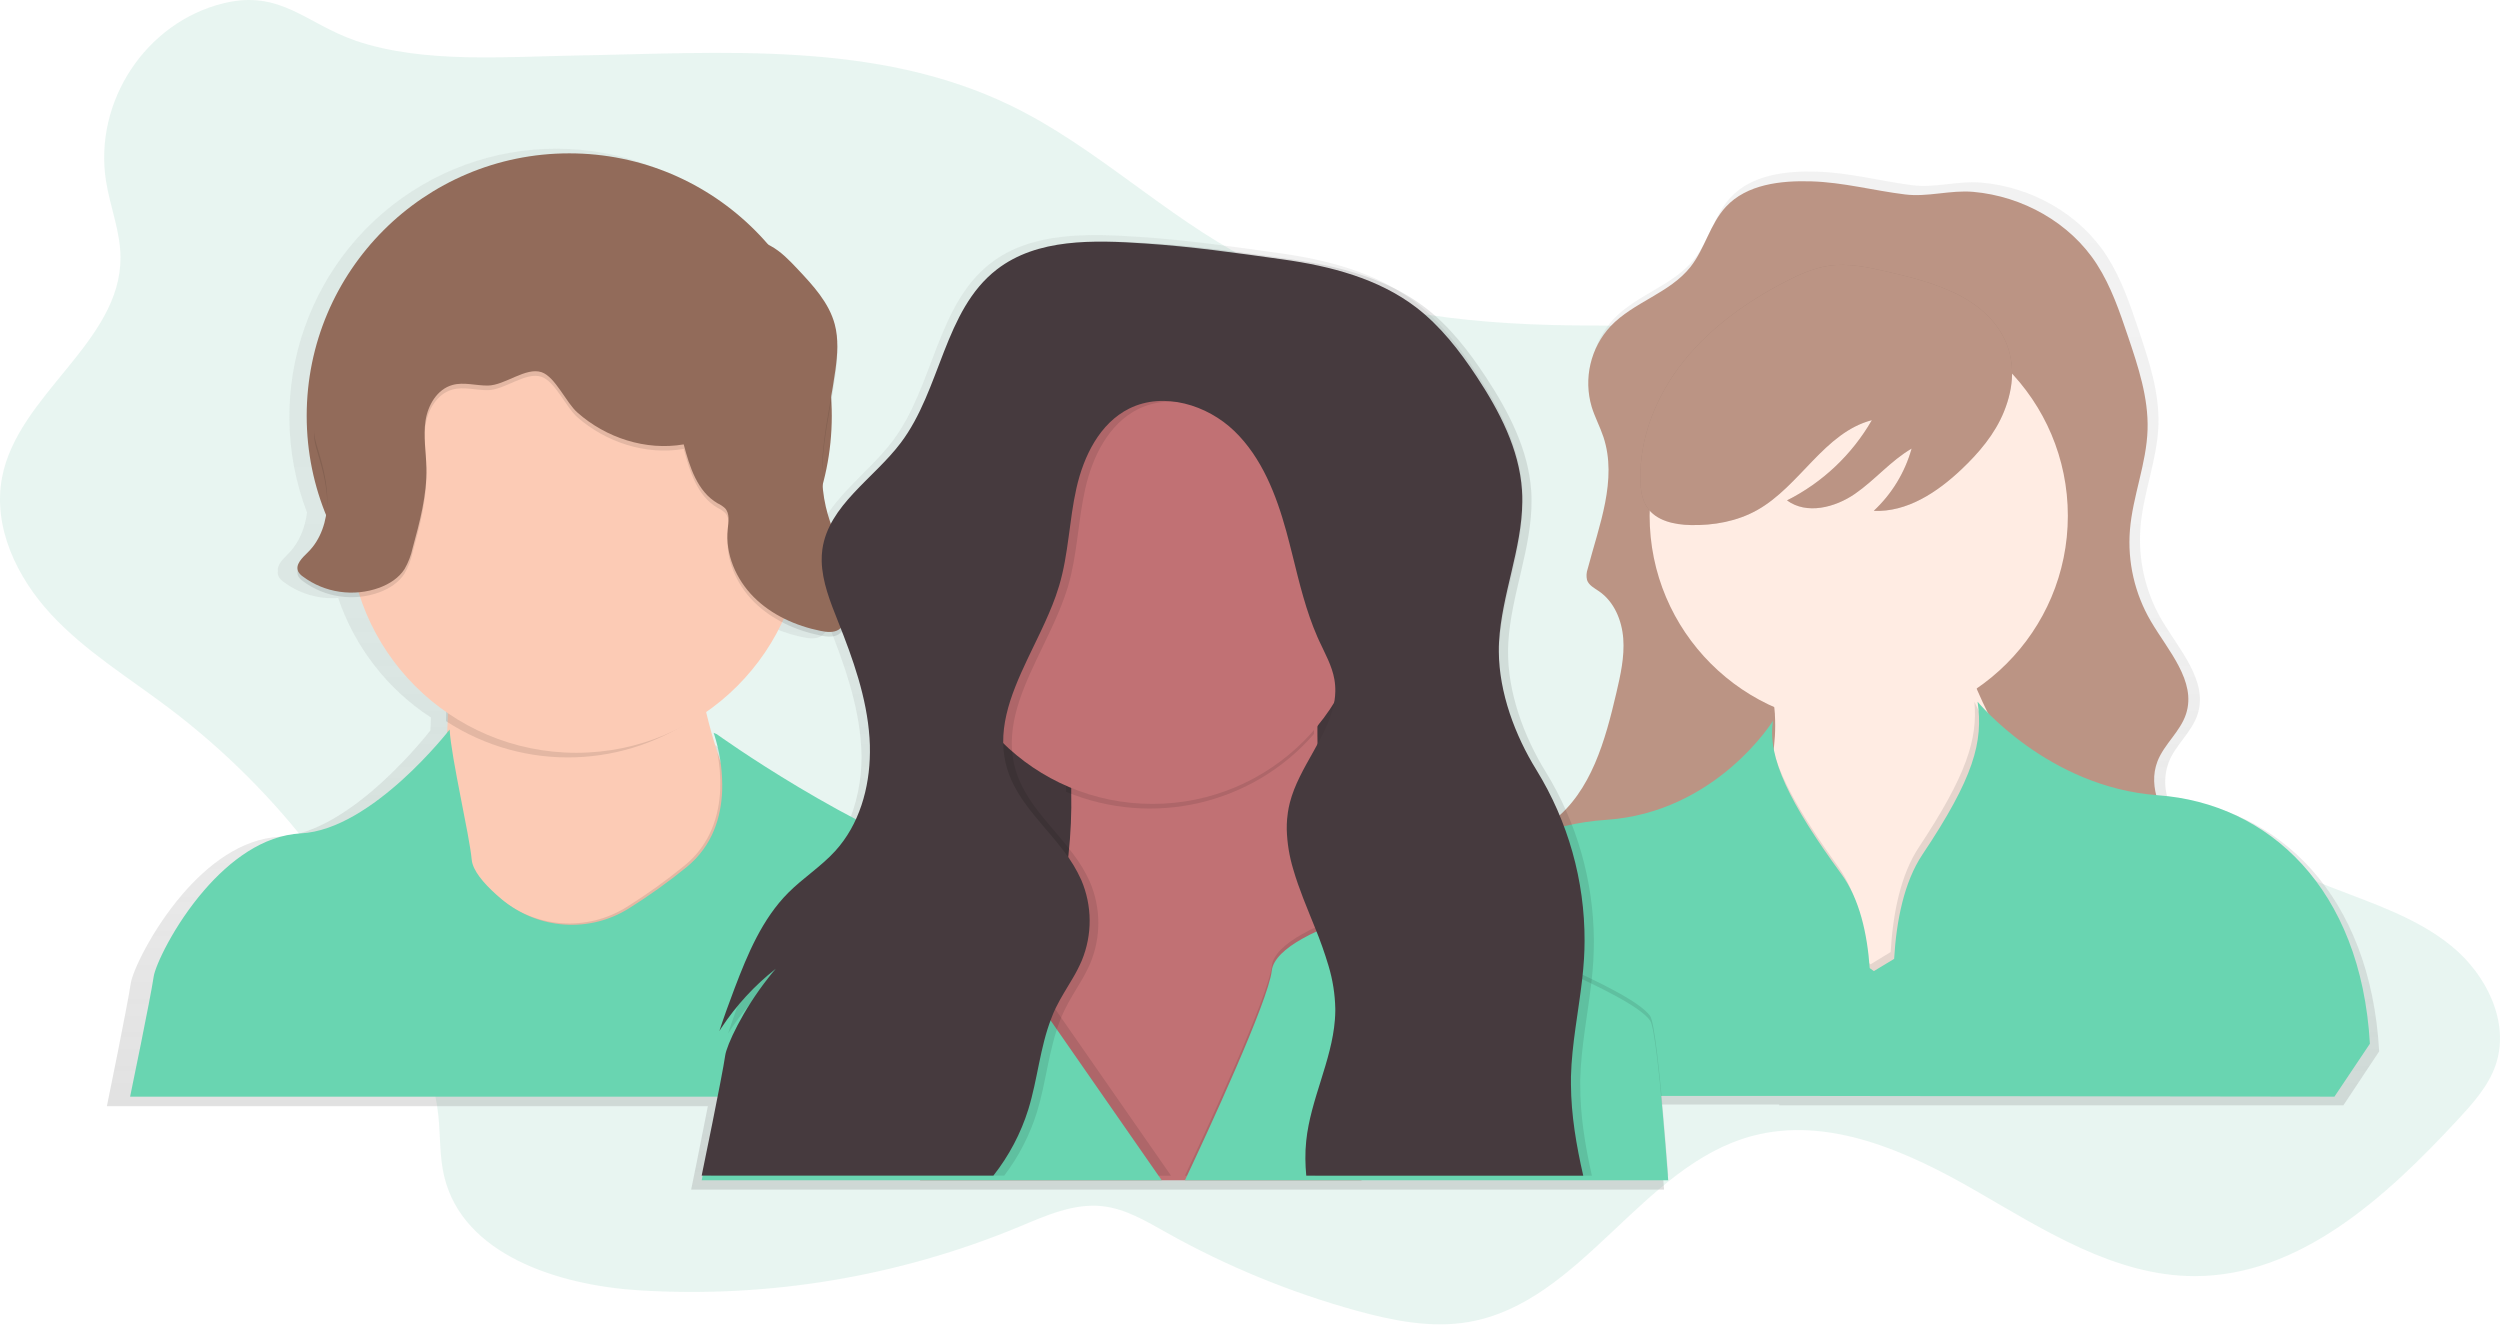
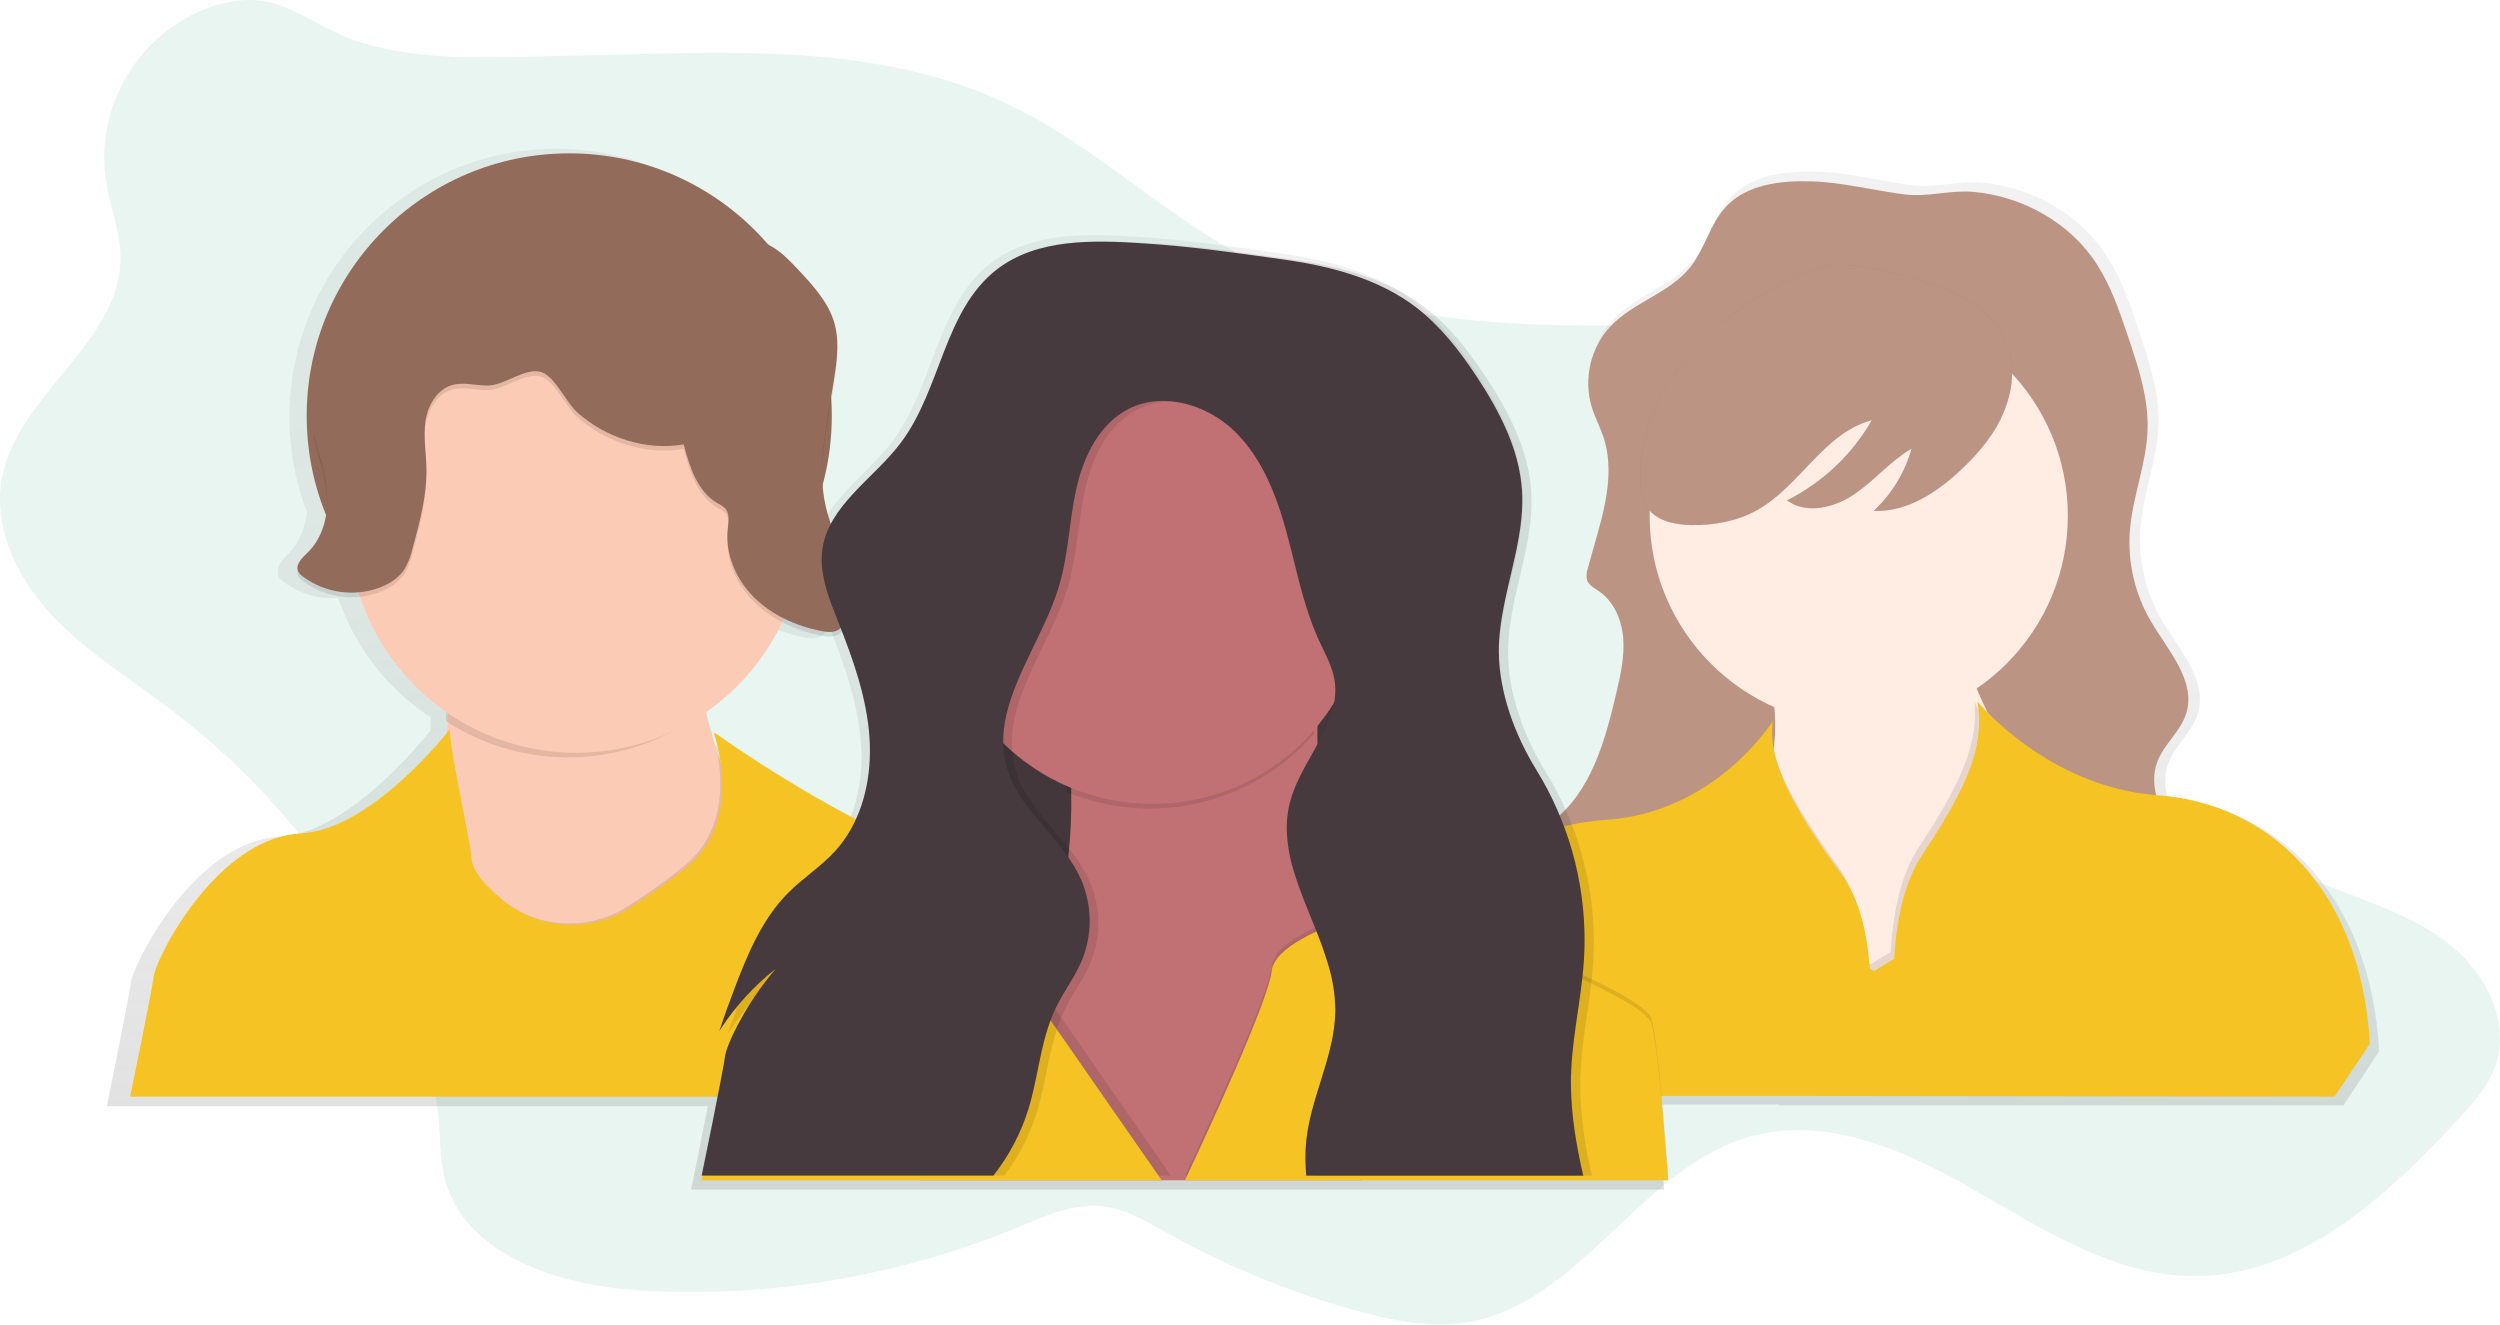
<svg xmlns="http://www.w3.org/2000/svg" width="538" height="285" viewBox="0 0 538 285">
  <defs>
    <linearGradient id="community-a" x1="49.998%" x2="49.998%" y1="99.996%" y2=".001%">
      <stop offset="0%" stop-color="gray" stop-opacity=".25" />
      <stop offset="54%" stop-color="gray" stop-opacity=".12" />
      <stop offset="100%" stop-color="gray" stop-opacity=".1" />
    </linearGradient>
    <linearGradient id="community-b" x1="-5%" x2="-5%" y1="65%" y2="0%">
      <stop offset="0%" stop-color="gray" stop-opacity=".25" />
      <stop offset="54%" stop-color="gray" stop-opacity=".12" />
      <stop offset="100%" stop-color="gray" stop-opacity=".1" />
    </linearGradient>
    <linearGradient id="community-c" x1="-2%" x2="-2%" y1="68%" y2="0%">
      <stop offset="0%" stop-color="gray" stop-opacity=".25" />
      <stop offset="54%" stop-color="gray" stop-opacity=".12" />
      <stop offset="100%" stop-color="gray" stop-opacity=".1" />
    </linearGradient>
  </defs>
  <g fill="none" fillRule="evenodd" transform="translate(-22 -76)">
    <path fill="#179A6F" fillRule="nonzero" d="M44.813,114.962 C45.684,120.483 47.912,125.816 47.931,131.4 C48.004,149.646 25.83,160.852 22.436,178.779 C20.421,189.416 25.641,200.284 33.002,208.218 C40.362,216.151 49.747,221.871 58.391,228.398 C82.307,246.489 100.742,270.836 111.654,298.742 C113.838,304.35 115.716,310.132 116.336,316.118 C116.787,320.469 116.574,324.922 117.595,329.171 C121.639,346.039 142.142,352.586 159.478,353.678 C187.399,355.409 215.348,350.749 241.19,340.054 C247.001,337.637 253.001,334.891 259.238,335.572 C264.226,336.119 268.676,338.812 273.054,341.263 C285.946,348.486 299.666,354.126 313.915,358.058 C321.808,360.234 330.094,361.887 338.156,360.476 C362.369,356.212 375.235,326.894 398.993,320.483 C415.428,316.05 432.532,323.795 447.272,332.299 C462.013,340.804 477.228,350.599 494.244,350.623 C516.946,350.652 535.609,333.498 551.008,316.848 C554.238,313.352 557.521,309.697 559.061,305.196 C562.185,296.059 557.124,285.795 549.643,279.655 C542.161,273.515 532.728,270.469 523.716,266.959 C508.441,261.009 493.864,253.409 480.245,244.294 C471.431,238.396 462.894,231.724 456.865,223.021 C451.679,215.518 448.565,206.82 445.088,198.389 C437.466,179.925 426.687,161.162 408.687,152.498 C393.99,145.42 376.921,146.213 360.606,146.025 C336.568,145.759 311.92,142.872 290.608,131.772 C272.608,122.398 257.824,107.599 239.558,98.737 C210.503,84.653 177.289,87.414 145.982,87.946 C130.936,88.202 113.053,89.701 98.603,84.779 C87.916,81.139 82.415,73.698 70.139,76.696 C53.35,80.781 42.13,97.929 44.813,114.962 Z" opacity=".1" />
    <path fill="url(#community-a)" fillRule="nonzero" d="M488.464,247.778 C487.705,245.253 487.785,242.548 488.691,240.073 C490.143,236.302 493.679,233.581 494.922,229.728 C497.235,222.571 491.004,215.871 487.182,209.385 C483.676,203.366 482.088,196.415 482.63,189.464 C483.225,182.001 486.268,174.863 486.5,167.381 C486.708,160.409 484.459,153.626 482.238,147.018 C480.405,141.557 478.537,136.032 475.436,131.183 C469.573,122.015 459.158,116.252 448.448,115.3 C443.392,114.848 438.448,116.5 433.48,115.854 C426.582,114.96 420.061,113.162 413.027,112.939 C406.346,112.739 398.959,113.59 394.407,118.507 C390.929,122.272 389.816,127.709 386.633,131.732 C382.115,137.441 374.215,139.399 369.218,144.686 C364.825,149.439 363.257,156.168 365.092,162.386 C365.783,164.64 366.915,166.735 367.651,168.974 C370.742,178.332 366.683,188.341 364.231,197.884 C363.954,198.664 363.904,199.506 364.086,200.313 C364.473,201.479 365.692,202.092 366.703,202.782 C370.012,205.046 371.7,209.147 372.024,213.155 C372.348,217.164 371.424,221.157 370.515,225.074 C368.197,235.029 365.3,245.694 357.661,252.317 C356.274,248.994 354.634,245.785 352.756,242.716 C348.083,235.107 344.624,225.71 344.566,216.717 C344.563,216.689 344.563,216.661 344.566,216.634 C344.566,216.148 344.59,215.662 344.619,215.176 C345.224,204.565 349.791,194.327 349.689,183.764 C349.689,182.909 349.665,182.053 349.616,181.194 C349.021,172.152 344.697,163.79 339.738,156.22 C336.037,150.57 331.867,145.113 326.527,140.998 C318.269,134.686 307.776,131.946 297.467,130.498 C287.159,129.05 277.779,127.69 267.388,126.99 C256.213,126.237 243.916,125.814 235.082,132.723 C223.564,141.731 222.925,159.131 214.145,170.84 C208.921,177.808 200.6,183.191 197.848,191.106 C197.103,189.164 196.482,187.176 195.99,185.154 C195.961,185.018 195.932,184.887 195.903,184.751 C199.223,175.201 199.995,164.944 198.143,155.001 C198.361,153.39 198.473,151.767 198.476,150.142 C198.531,148.373 198.34,146.606 197.91,144.89 C196.667,140.157 193.237,136.372 189.924,132.782 C188.717,131.411 187.407,130.136 186.005,128.968 C168.094,107.172 137.1,101.62 112.791,115.851 C88.482,130.083 78.018,159.907 88.074,186.301 C87.648,189.614 86.371,192.836 84.025,195.173 C82.956,196.237 81.572,197.568 81.804,198.929 C81.732,199.316 81.786,199.716 81.959,200.07 C82.197,200.494 82.528,200.858 82.926,201.135 C86.311,203.732 90.526,204.994 94.774,204.681 C98.358,215.263 105.386,224.324 114.724,230.404 C114.724,230.728 114.712,231.042 114.69,231.346 C114.69,231.886 114.646,232.42 114.622,232.964 C114.622,233.086 114.622,233.207 114.622,233.329 C114.622,233.285 114.622,233.236 114.622,233.188 C114.622,233.139 97.778,255.242 82.211,256.063 C73.9,256.5 66.648,262.131 61.153,268.569 C54.554,276.294 50.481,285.176 50.133,287.635 C49.489,292.144 45,314.057 45,314.057 L174.327,314.057 C172.799,321.947 170.738,332 170.738,332 L380.103,332 C379.619,325.241 379.082,318.993 378.584,313.702 L404.905,313.702 L404.876,313.862 L526.299,313.862 L534,302.255 C532.089,268.433 512.226,249.839 488.464,247.778 Z M186.165,209.997 C188.896,211.473 191.831,212.534 194.872,213.145 C196.193,213.417 197.669,213.587 198.796,212.844 C199.543,212.277 200.096,211.491 200.378,210.594 L200.436,210.74 C203.701,219 206.724,227.522 207.31,236.394 C207.363,237.23 207.397,238.066 207.402,238.906 C207.415,243.967 206.375,248.975 204.349,253.609 C193.412,247.832 182.864,241.34 172.774,234.174 L172.092,233.882 C172.092,233.936 172.329,234.543 172.61,235.568 C172.678,235.816 172.75,236.088 172.823,236.38 C172.131,234.135 171.502,231.842 170.951,229.505 C170.888,229.228 170.825,228.951 170.762,228.674 C177.35,223.818 182.641,217.402 186.165,209.997 Z" />
    <path fill="url(#community-b)" fillRule="nonzero" d="M115,233.325 L115,233 L115,233.325 Z" />
    <path fill="url(#community-c)" fillRule="nonzero" d="M115,233.34 L115,233 L115,233.34 Z" />
    <path fill="#BB9484" fillRule="nonzero" d="M411.762,115.026 C405.182,114.828 397.9,115.666 393.421,120.493 C389.993,124.187 388.899,129.528 385.762,133.478 C381.312,139.085 373.531,141.005 368.602,146.196 C364.274,150.863 362.728,157.47 364.535,163.576 C365.218,165.786 366.331,167.846 367.058,170.041 C370.103,179.25 366.128,189.055 363.668,198.424 C363.394,199.192 363.345,200.023 363.528,200.818 C363.906,201.962 365.111,202.563 366.104,203.241 C369.362,205.466 371.028,209.489 371.323,213.419 C371.619,217.35 370.733,221.276 369.837,225.119 C367.46,235.298 364.458,246.256 356.202,252.668 C352.716,255.407 348.058,257.626 347.148,261.988 C346.083,267.097 350.954,271.439 355.626,273.751 C369.343,280.537 385.268,280.634 400.273,283.658 C413.486,286.324 426.665,291.374 440.038,289.649 C445.999,288.883 451.697,286.784 457.338,284.705 L492.461,271.75 C493.453,271.446 494.386,270.976 495.221,270.359 C497.336,268.594 497.409,265.241 496.257,262.735 C495.104,260.229 493.013,258.31 491.173,256.255 C487.164,251.762 484.113,245.417 486.302,239.805 C487.754,236.102 491.216,233.432 492.441,229.627 C494.717,222.599 488.568,216.017 484.84,209.649 C481.391,203.746 479.826,196.929 480.356,190.112 C480.942,182.783 483.939,175.775 484.157,168.427 C484.36,161.584 482.148,154.925 479.959,148.435 C478.153,143.074 476.313,137.651 473.258,132.887 C467.482,123.886 457.222,118.23 446.667,117.29 C441.685,116.849 436.819,118.468 431.923,117.837 C425.121,116.999 418.691,115.235 411.762,115.026 Z" />
    <path fill="#FFECE3" fillRule="nonzero" d="M423.032,307 C423.032,307 382.728,281.983 398.401,253.143 C402.027,246.476 403.63,240.169 403.958,234.409 C404.045,232.892 404.045,231.371 403.958,229.853 C403.958,229.78 403.958,229.708 403.958,229.635 C403.906,228.852 403.836,228.082 403.747,227.325 C401.88,212.1 392,202.177 392,202.177 C392,202.177 458.853,182.862 447.659,200.275 C442.464,208.359 444.018,216.287 447.497,224.492 C447.865,225.355 448.257,226.229 448.664,227.097 C452.683,235.748 458.26,244.71 459.818,254.429 C463.014,274.38 423.032,307 423.032,307 Z" />
    <path fill="#000" fillRule="nonzero" d="M446.756,200.159 C441.645,208.111 443.174,215.91 446.597,223.981 C433.698,232.214 417.42,233.275 403.542,226.788 C401.72,211.791 392,202.03 392,202.03 C392,202.03 457.773,183.024 446.756,200.159 Z" opacity=".1" />
    <circle cx="422" cy="187" r="45" fill="#FFECE3" fillRule="nonzero" />
    <path fill="#000" fillRule="nonzero" d="M403 229.315C403 229.24 403 229.165 403 229.09L403.055 229C403.025 229.11 403.005 229.215 403 229.315zM421.714 307C421.714 307 382.175 281.959 397.55 253.09 401.108 246.417 402.68 240.103 403.002 234.339 403.901 241.468 408.772 250.332 417.637 262.6 421.483 267.942 423.137 275.412 423.661 282.877L424.541 283.523 428.868 280.881C429.348 272.624 431.002 264.28 434.916 258.365 445.199 242.823 447.642 235.052 446.882 227 450.824 235.66 456.295 244.63 457.824 254.358 460.935 274.348 421.714 307 421.714 307z" opacity=".1" />
-     <path fill="#69D5B1" fillRule="nonzero" d="M486.389,247.139 C462.613,245.416 447.571,227 447.571,227 C448.837,235.627 446.78,243.348 435.693,259.919 C431.767,265.797 430.103,274.099 429.618,282.348 L425.251,284.982 L424.363,284.338 C423.834,276.902 422.17,269.447 418.283,264.126 C407.2,248.959 402.271,239.006 403.556,231.105 C403.556,231.105 391.363,250.852 367.611,252.435 C343.859,254.018 323.907,270.764 322,301.413 L329.599,311.84 L404.551,311.84 L524.372,312 L532,300.609 C530.093,267.147 510.165,248.862 486.389,247.139 Z" />
+     <path fill="#F6C324" fillRule="nonzero" d="M486.389,247.139 C462.613,245.416 447.571,227 447.571,227 C448.837,235.627 446.78,243.348 435.693,259.919 C431.767,265.797 430.103,274.099 429.618,282.348 L425.251,284.982 L424.363,284.338 C423.834,276.902 422.17,269.447 418.283,264.126 C407.2,248.959 402.271,239.006 403.556,231.105 C403.556,231.105 391.363,250.852 367.611,252.435 C343.859,254.018 323.907,270.764 322,301.413 L329.599,311.84 L404.551,311.84 L524.372,312 L532,300.609 C530.093,267.147 510.165,248.862 486.389,247.139 Z" />
    <path fill="#000" fillRule="nonzero" d="M453.253,164.583 C451.314,169.386 447.872,173.442 444.111,177.003 C438.914,181.928 432.38,186.265 425.234,185.93 C429.13,182.298 431.949,177.662 433.383,172.53 C428.875,175.16 425.467,179.323 421.162,182.287 C416.858,185.251 410.774,186.779 406.566,183.684 C414.209,179.839 420.557,173.836 424.827,166.417 C414.608,169.071 409.363,180.589 400.158,185.761 C395.843,188.186 390.797,189.098 385.853,188.992 C382.338,188.919 378.421,188.099 376.463,185.178 C375.319,183.48 375.052,181.346 375.009,179.293 C374.795,169.988 378.581,160.857 384.413,153.614 C390.244,146.371 397.986,140.864 406.266,136.59 C409.213,135.066 412.286,133.679 415.568,133.194 C419.65,132.602 423.809,133.47 427.813,134.392 C433.02,135.586 438.255,136.896 443.049,139.244 C453.282,144.314 457.752,153.502 453.253,164.583 Z" opacity=".1" />
    <path fill="#BB9484" fillRule="nonzero" d="M453.253,164.583 C451.314,169.386 447.872,173.442 444.111,177.003 C438.914,181.928 432.38,186.265 425.234,185.93 C429.13,182.298 431.949,177.662 433.383,172.53 C428.875,175.16 425.467,179.323 421.162,182.287 C416.858,185.251 410.774,186.779 406.566,183.684 C414.209,179.839 420.557,173.836 424.827,166.417 C414.608,169.071 409.363,180.589 400.158,185.761 C395.843,188.186 390.797,189.098 385.853,188.992 C382.338,188.919 378.421,188.099 376.463,185.178 C375.319,183.48 375.052,181.346 375.009,179.293 C374.795,169.988 378.581,160.857 384.413,153.614 C390.244,146.371 397.986,140.864 406.266,136.59 C409.213,135.066 412.286,133.679 415.568,133.194 C419.65,132.602 423.809,133.47 427.813,134.392 C433.02,135.586 438.255,136.896 443.049,139.244 C453.282,144.304 457.752,153.502 453.253,164.583 Z" />
    <circle cx="144.5" cy="165.5" r="56.5" fill="#926B5A" fillRule="nonzero" />
    <path fill="#FCCBB5" fillRule="nonzero" d="M196,275.789 C196,275.789 143.968,289.076 142.68,290.331 C141.391,291.587 98.88,293.812 111.256,267.869 C115.803,258.343 117.695,245.406 118.268,232.846 C118.293,232.313 118.317,231.785 118.336,231.256 C119.119,210.204 116.338,190.67 116.338,190.67 C116.338,190.67 176.636,166.918 172.197,203.011 C171.088,211.988 172.007,221.009 174.02,229.492 C174.691,232.323 175.479,235.091 176.354,237.776 C183.396,259.415 196,275.789 196,275.789 Z" />
    <path fill="#000" fillRule="nonzero" d="M173,229.427 C156.817,241.513 134.887,242.216 117.975,231.189 C118.749,210.166 116,190.659 116,190.659 C116,190.659 175.585,166.94 171.198,202.983 C170.107,211.952 171.015,220.961 173,229.427 Z" opacity=".1" />
    <circle cx="146" cy="189" r="49" fill="#FCCBB5" fillRule="nonzero" />
    <path fill="#000" fillRule="nonzero" d="M196,275.829 C196,275.829 143.968,289.081 142.68,290.333 C141.391,291.585 98.88,293.804 111.256,267.93 C115.803,258.43 117.695,245.526 118.268,233 C118.755,239.546 122.518,255.398 123,260.673 C123.031,260.981 123.092,261.286 123.185,261.582 C123.89,263.927 126.404,266.629 129.433,269.191 L129.613,269.341 C137.346,275.79 148.386,276.523 156.913,271.154 C161.238,268.445 165.389,265.471 169.342,262.249 C175.002,257.603 176.768,251.342 176.987,245.812 C177.077,243.157 176.865,240.5 176.354,237.893 C183.396,259.498 196,275.829 196,275.829 Z" opacity=".1" />
-     <path fill="#69D5B1" fillRule="nonzero" d="M262,312 L50,312 C50,312 54.437,290.6 55.068,286.192 C55.413,283.781 59.438,275.102 65.958,267.565 C71.385,261.296 78.546,255.775 86.756,255.345 C102.121,254.545 118.759,233 118.759,233 C119.128,239.269 123.021,255.64 123.512,261.011 C123.542,261.319 123.604,261.623 123.696,261.918 C124.4,264.257 126.91,266.952 129.935,269.508 C137.832,276.092 148.856,276.825 157.369,271.47 C161.686,268.767 165.83,265.801 169.778,262.588 C175.429,257.954 177.191,251.71 177.41,246.193 C177.521,242.533 177.074,238.876 176.084,235.348 C175.808,234.345 175.599,233.757 175.57,233.704 L176.245,233.989 C176.245,233.989 204.951,254.723 231.25,263.201 C234.332,264.197 237.24,265.661 239.872,267.54 C242.003,269.071 243.966,270.822 245.727,272.763 C249.286,276.761 252.231,281.261 254.465,286.115 C260.563,298.951 262,312 262,312 Z" />
+     <path fill="#F6C324" fillRule="nonzero" d="M262,312 L50,312 C50,312 54.437,290.6 55.068,286.192 C55.413,283.781 59.438,275.102 65.958,267.565 C71.385,261.296 78.546,255.775 86.756,255.345 C102.121,254.545 118.759,233 118.759,233 C119.128,239.269 123.021,255.64 123.512,261.011 C123.542,261.319 123.604,261.623 123.696,261.918 C124.4,264.257 126.91,266.952 129.935,269.508 C137.832,276.092 148.856,276.825 157.369,271.47 C161.686,268.767 165.83,265.801 169.778,262.588 C175.429,257.954 177.191,251.71 177.41,246.193 C177.521,242.533 177.074,238.876 176.084,235.348 C175.808,234.345 175.599,233.757 175.57,233.704 L176.245,233.989 C176.245,233.989 204.951,254.723 231.25,263.201 C234.332,264.197 237.24,265.661 239.872,267.54 C242.003,269.071 243.966,270.822 245.727,272.763 C249.286,276.761 252.231,281.261 254.465,286.115 C260.563,298.951 262,312 262,312 Z" />
    <path fill="#000" fillRule="nonzero" d="M169.132,172.609 C170.404,177.427 172.067,182.781 176.434,185.292 C177.019,185.568 177.559,185.93 178.034,186.366 C179.11,187.518 178.782,189.315 178.62,190.877 C178.063,196.235 180.401,201.666 184.235,205.506 C188.07,209.347 193.259,211.694 198.615,212.773 C199.926,213.038 201.398,213.207 202.528,212.479 C203.291,211.908 203.852,211.113 204.132,210.21 C205.624,206.302 204.993,201.912 203.745,197.922 C202.498,193.932 200.659,190.125 199.715,186.053 C197.47,176.391 200.444,166.407 201.784,156.581 C202.229,153.314 202.488,149.946 201.632,146.76 C200.395,142.144 196.981,138.443 193.685,134.94 C191.909,133.056 190.095,131.138 187.815,129.904 C181.095,126.285 172.443,129.5 165.268,126.864 C162.397,125.808 159.956,123.881 157.222,122.527 C151.417,119.635 144.535,119.476 138.172,120.792 C131.809,122.108 125.847,124.811 119.943,127.49 L115.429,129.504 C109.071,132.396 102.258,135.663 98.834,141.71 C95.19,148.148 96.203,156.388 92.559,162.826 C91.453,164.754 89.913,166.604 89.624,168.821 C89.429,170.421 89.927,172.021 90.392,173.567 C91.527,177.331 92.515,181.2 92.427,185.133 C92.339,189.065 91.067,193.093 88.24,195.859 C87.047,197.025 85.452,198.519 86.186,200.008 C86.427,200.425 86.761,200.781 87.164,201.049 C91.883,204.58 98.106,205.489 103.661,203.458 C105.804,202.654 107.828,201.362 109.041,199.459 C109.848,198.064 110.432,196.556 110.773,194.987 C112.318,189.315 113.874,183.547 113.751,177.673 C113.683,174.3 113.057,170.898 113.556,167.554 C114.055,164.209 116.036,160.764 119.337,159.844 C121.782,159.154 124.399,159.988 126.952,159.964 C130.63,159.935 135.14,155.916 138.549,157.097 C141.483,158.118 143.806,163.65 146.232,165.771 C152.385,171.182 160.974,174.011 169.132,172.609 Z" opacity=".1" />
    <path fill="#926B5A" fillRule="nonzero" d="M169.134,171.633 C170.406,176.451 172.07,181.805 176.44,184.316 C177.017,184.586 177.549,184.94 178.02,185.366 C179.097,186.518 178.769,188.315 178.607,189.877 C178.05,195.235 180.389,200.666 184.225,204.506 C188.061,208.347 193.253,210.694 198.612,211.773 C199.923,212.038 201.396,212.207 202.526,211.479 C203.29,210.908 203.852,210.113 204.131,209.21 C205.624,205.302 204.993,200.912 203.745,196.922 C202.497,192.932 200.657,189.125 199.713,185.053 C197.467,175.391 200.442,165.407 201.783,155.581 C202.228,152.314 202.487,148.946 201.631,145.76 C200.393,141.144 196.977,137.443 193.679,133.94 C191.903,132.056 190.087,130.138 187.807,128.904 C181.083,125.285 172.427,128.5 165.248,125.864 C162.376,124.808 159.934,122.881 157.199,121.527 C151.39,118.635 144.505,118.476 138.139,119.792 C131.773,121.108 125.808,123.811 119.901,126.49 L115.444,128.514 C109.082,131.405 102.266,134.672 98.84,140.72 C95.195,147.158 96.208,155.398 92.562,161.836 C91.456,163.764 89.915,165.614 89.626,167.831 C89.43,169.43 89.929,171.03 90.394,172.577 C91.53,176.341 92.518,180.21 92.43,184.142 C92.342,188.074 91.07,192.103 88.241,194.869 C87.047,196.035 85.452,197.529 86.186,199.018 C86.427,199.434 86.762,199.79 87.165,200.059 C91.886,203.589 98.112,204.498 103.67,202.468 C105.813,201.663 107.839,200.372 109.053,198.469 C109.86,197.074 110.444,195.566 110.785,193.997 C112.331,188.325 113.887,182.557 113.765,176.683 C113.697,173.31 113.07,169.907 113.569,166.563 C114.069,163.219 116.05,159.774 119.353,158.853 C121.8,158.164 124.418,158.998 126.972,158.974 C130.652,158.945 135.164,154.926 138.575,156.106 C141.511,157.128 143.835,162.66 146.262,164.78 C152.379,170.211 160.972,173.04 169.134,171.633 Z" />
    <rect width="111" height="95" x="220" y="193" fill="#463A3E" fillRule="nonzero" />
    <rect width="111" height="95" x="220" y="193" fill="#000" fillRule="nonzero" opacity=".05" />
    <path fill="#C17174" fillRule="nonzero" d="M315,330 L220,330 C221.226,323.08 224.813,315.496 231.802,307.32 C237.321,300.892 241.835,293.666 245.19,285.886 C246.091,283.807 246.899,281.723 247.613,279.635 C249.712,273.434 251.141,267.025 251.873,260.519 C251.873,260.335 251.917,260.15 251.936,259.966 C252.426,255.47 252.624,250.948 252.528,246.427 C252.528,246.102 252.528,245.787 252.528,245.457 C252.188,234.363 250.354,223.366 247.075,212.763 L246.954,212.384 C245.921,209.131 245.165,207.302 245.165,207.302 C245.165,207.302 247.051,206.279 250.162,204.771 L250.424,204.645 C261.868,199.146 288.957,187.672 300.9,195.848 L301.094,195.979 C305.272,198.957 307.521,204.422 306.465,213.524 C306.465,213.558 306.465,213.597 306.465,213.631 C306.465,213.8 306.426,213.965 306.411,214.116 C305.771,220.389 305.469,226.693 305.505,232.999 C305.505,233.314 305.505,233.629 305.505,233.969 C305.505,235.446 305.521,236.943 305.553,238.459 C305.553,238.663 305.553,238.867 305.553,239.07 C305.65,243.968 305.868,249.026 306.174,254.157 C306.595,261.27 307.196,268.515 307.89,275.624 C308.185,278.665 308.505,281.686 308.859,284.659 C308.898,285.008 308.936,285.367 308.975,285.711 C309.382,289.334 309.804,292.883 310.235,296.326 L310.265,296.549 C311.913,310.224 313.735,322.163 315,330 Z" />
    <path fill="#000" fillRule="nonzero" d="M305.741,213.499 C305.741,213.532 305.741,213.571 305.741,213.605 C305.053,220.04 304.727,226.509 304.764,232.98 C304.764,233.295 304.764,233.61 304.764,233.949 C291.58,249.128 270.038,254.151 251.417,246.388 C251.417,246.063 251.417,245.748 251.417,245.419 C251.073,234.205 249.184,223.09 245.802,212.385 C244.762,209.134 244,207.308 244,207.308 C244,207.308 245.899,206.286 249.034,204.78 C260.451,199.306 288.308,187.488 300.33,195.974 C304.535,198.948 306.8,204.407 305.741,213.499 Z" opacity=".1" />
    <circle cx="270" cy="203" r="46" fill="#C17174" fillRule="nonzero" />
    <path fill="#000" fillRule="nonzero" d="M274,329 L175,329 C175,329 179.45,307.532 180.083,303.11 C180.428,300.692 184.464,291.984 191.003,284.424 C199.401,277.767 209.802,274.1 220.544,274.009 C239.478,273.728 244.989,280.205 246.484,284.994 C247.006,286.6 247.139,288.306 246.873,289.972 L250.456,295.129 L274,329 Z" opacity=".1" />
-     <path fill="#69D5B1" fillRule="nonzero" d="M272,330 L173,330 C173,330 177.45,308.532 178.083,304.11 C178.428,301.692 182.464,292.984 189.003,285.424 C197.401,278.767 207.802,275.1 218.544,275.009 C237.478,274.728 242.989,281.205 244.484,285.994 C245.006,287.6 245.139,289.306 244.873,290.972 L248.456,296.129 L272,330 Z" />
+     <path fill="#F6C324" fillRule="nonzero" d="M272,330 L173,330 C173,330 177.45,308.532 178.083,304.11 C178.428,301.692 182.464,292.984 189.003,285.424 C197.401,278.767 207.802,275.1 218.544,275.009 C237.478,274.728 242.989,281.205 244.484,285.994 C245.006,287.6 245.139,289.306 244.873,290.972 L248.456,296.129 L272,330 Z" />
    <path fill="#000" fillRule="nonzero" d="M381,329 L277,329 C281.959,318.472 294.958,290.405 295.681,283.914 C295.959,281.401 298.643,279.044 302.197,277.043 C303.319,276.402 304.475,275.82 305.658,275.3 L305.873,275.202 C306.523,274.917 307.182,274.652 307.85,274.409 C316.845,271.123 326.73,271.201 335.673,274.628 C344.21,277.866 355.198,282.229 363.75,286.314 L363.818,286.348 C366.015,287.4 368.06,288.428 369.861,289.416 C373.463,291.388 376.094,293.19 377.105,294.631 C377.568,295.294 378.081,298.279 378.642,302.909 C379.389,309.172 380.204,318.463 381,329 Z" opacity=".1" />
-     <path fill="#69D5B1" fillRule="nonzero" d="M381,330 L277,330 C281.959,319.472 294.958,291.405 295.681,284.914 C295.959,282.401 298.643,280.044 302.197,278.043 C303.319,277.402 304.475,276.82 305.658,276.3 C306.523,275.917 307.182,275.652 307.85,275.409 C316.845,272.123 326.73,272.201 335.673,275.628 C344.21,278.866 355.198,283.229 363.75,287.314 C366.015,288.4 368.06,289.428 369.861,290.416 C373.463,292.388 376.094,294.19 377.105,295.631 C377.568,296.294 378.081,299.279 378.642,303.909 C379.394,310.172 380.204,319.467 381,330 Z" />
+     <path fill="#F6C324" fillRule="nonzero" d="M381,330 L277,330 C281.959,319.472 294.958,291.405 295.681,284.914 C295.959,282.401 298.643,280.044 302.197,278.043 C303.319,277.402 304.475,276.82 305.658,276.3 C306.523,275.917 307.182,275.652 307.85,275.409 C316.845,272.123 326.73,272.201 335.673,275.628 C344.21,278.866 355.198,283.229 363.75,287.314 C366.015,288.4 368.06,289.428 369.861,290.416 C373.463,292.388 376.094,294.19 377.105,295.631 C377.568,296.294 378.081,299.279 378.642,303.909 C379.394,310.172 380.204,319.467 381,330 Z" />
    <path fill="#000" fillRule="nonzero" d="M365,278.342 C365,279.831 364.96,281.322 364.879,282.814 C364.833,283.541 364.778,284.268 364.714,284.994 C364.67,285.518 364.616,286.036 364.563,286.555 L364.495,287.155 C363.704,294.201 362.243,301.207 362.068,308.286 C362.068,308.62 362.068,308.955 362.068,309.289 C362.034,315.937 363.112,322.483 364.573,329 L305.008,329 C304.911,327.794 304.863,326.577 304.877,325.381 C304.877,324.3 304.945,323.219 305.057,322.134 C305.974,313.214 310.542,304.865 311.232,296.003 L311.261,295.596 C311.304,294.932 311.329,294.264 311.319,293.595 C311.319,293.537 311.319,293.479 311.319,293.416 C311.244,290.486 310.792,287.577 309.974,284.762 C309.935,284.621 309.897,284.481 309.858,284.34 C309.025,281.548 308.053,278.799 306.945,276.103 L306.732,275.565 C305.115,271.534 303.416,267.537 302.265,263.53 C301.351,260.545 300.878,257.444 300.862,254.323 C300.862,253.766 300.896,253.209 300.94,252.652 C300.979,252.196 301.032,251.741 301.1,251.28 C301.206,250.561 301.349,249.848 301.528,249.144 C302.498,245.326 304.571,241.745 306.557,238.198 C308.766,234.249 310.872,230.344 311.251,226.191 C311.299,225.666 311.317,225.139 311.304,224.612 C311.289,223.933 311.224,223.256 311.11,222.586 C310.601,219.64 309.081,216.99 307.833,214.272 C307.707,213.995 307.581,213.719 307.46,213.438 C307.46,213.395 307.421,213.351 307.406,213.307 C304.979,207.711 303.571,201.742 302.091,195.801 C302.028,195.544 301.964,195.288 301.896,195.036 C301.532,193.582 301.159,192.128 300.76,190.675 C298.586,182.748 295.489,174.738 289.595,169.016 C283.702,163.294 274.304,160.396 266.925,164.04 C260.541,167.214 257.085,174.317 255.526,181.255 C253.968,188.194 253.842,195.438 251.817,202.26 C251.672,202.757 251.51,203.253 251.332,203.748 C251.245,203.999 251.157,204.232 251.07,204.508 C250.201,206.979 249.128,209.426 247.973,211.859 L247.851,212.115 C244.162,219.95 239.875,227.65 239.74,235.523 L239.74,235.625 C239.74,235.838 239.74,236.047 239.74,236.26 C239.765,238.131 240.049,239.99 240.584,241.784 C241.555,245.011 243.312,247.826 245.361,250.505 C245.766,251.032 246.18,251.553 246.604,252.07 C248.643,254.57 250.856,256.993 252.793,259.571 L252.856,259.653 C254.329,261.557 255.572,263.627 256.56,265.821 C258.926,271.373 258.961,277.639 256.657,283.216 C256.108,284.492 255.477,285.732 254.769,286.928 C253.521,289.079 252.148,291.172 251.065,293.411 C250.701,294.162 250.376,294.927 250.094,295.703 C247.667,301.944 247.143,308.848 245.162,315.288 C243.628,320.232 241.241,324.871 238.108,328.995 L175,328.995 C175.733,325.414 179.369,307.676 179.942,303.693 C180.287,301.27 184.311,292.548 190.831,284.975 C190.282,285.406 189.753,285.842 189.243,286.278 C185.132,289.776 181.569,293.869 178.675,298.421 C178.816,297.985 178.961,297.544 179.107,297.108 C179.995,294.462 180.956,291.841 181.932,289.254 C184.758,281.801 187.903,274.199 193.534,268.549 C196.714,265.361 200.583,262.904 203.612,259.576 C208.952,253.718 211.161,245.602 211.098,237.646 C211.098,236.822 211.064,236.003 211.011,235.184 C210.433,226.463 207.447,218.114 204.214,209.988 C202.476,205.628 200.632,201.044 200.714,196.421 C200.719,195.773 200.767,195.126 200.855,194.483 C202.19,184.904 211.899,179.167 217.729,171.439 C226.399,159.941 227.03,142.851 238.405,134.023 C247.143,127.239 259.279,127.656 270.313,128.393 C280.576,129.081 289.838,130.413 300.023,131.838 C310.207,133.262 320.543,135.937 328.713,142.202 C333.989,146.243 338.106,151.597 341.762,157.145 C346.655,164.578 350.932,172.786 351.519,181.658 C351.563,182.292 351.587,182.922 351.587,183.547 C351.689,193.916 347.179,203.966 346.582,214.378 C346.558,214.863 346.538,215.347 346.534,215.832 C346.53,215.858 346.53,215.884 346.534,215.909 C346.427,224.936 349.898,234.414 354.621,242.074 C361.332,252.992 364.921,265.534 365,278.342 Z" opacity=".1" />
    <path fill="#463A3E" fillRule="nonzero" d="M363,278.5 C363,279.775 362.951,281.055 362.878,282.326 C362.833,283.051 362.778,283.775 362.713,284.5 C362.649,285.224 362.576,285.942 362.495,286.654 C361.704,293.678 360.244,300.663 360.07,307.721 C360.07,308.262 360.07,308.808 360.07,309.349 C360.104,315.972 361.229,322.503 362.713,329 L303.107,329 C302.996,327.797 302.928,326.585 302.918,325.391 C302.905,324.101 302.965,322.811 303.098,321.527 C304.014,312.634 308.579,304.31 309.268,295.475 C309.316,294.828 309.35,294.18 309.355,293.543 C309.355,293.393 309.355,293.238 309.355,293.089 C309.293,289.962 308.805,286.858 307.905,283.862 C307.073,281.078 306.102,278.337 304.994,275.65 C303.316,271.452 301.516,267.283 300.313,263.09 C299.465,260.31 298.994,257.43 298.911,254.525 C298.898,253.758 298.924,252.991 298.989,252.226 C299.028,251.772 299.081,251.318 299.149,250.859 C299.255,250.142 299.397,249.431 299.576,248.729 C300.546,244.922 302.617,241.352 304.601,237.816 C306.813,233.874 308.928,229.971 309.302,225.826 C309.331,225.512 309.345,225.193 309.355,224.86 C309.378,223.972 309.313,223.084 309.161,222.208 C308.652,219.271 307.133,216.629 305.887,213.919 C305.761,213.643 305.634,213.368 305.513,213.088 C303.054,207.474 301.633,201.494 300.148,195.504 C299.721,193.794 299.285,192.084 298.824,190.388 C296.651,182.485 293.556,174.5 287.667,168.795 C281.778,163.09 272.402,160.259 265.034,163.911 C258.655,167.075 255.201,174.157 253.644,181.075 C252.087,187.992 251.961,195.214 249.938,202.016 C249.715,202.765 249.453,203.513 249.206,204.257 C248.303,206.803 247.178,209.329 245.994,211.841 C242.206,219.856 237.797,227.739 237.889,235.811 L237.889,235.913 C237.914,237.778 238.198,239.632 238.733,241.42 C239.703,244.637 241.459,247.444 243.506,250.115 C243.91,250.64 244.324,251.16 244.748,251.675 C246.809,254.197 249.045,256.636 250.995,259.235 C252.467,261.133 253.709,263.197 254.697,265.385 C257.06,270.919 257.095,277.167 254.794,282.727 C254.244,283.999 253.614,285.235 252.907,286.427 C251.66,288.572 250.287,290.659 249.206,292.891 C248.842,293.639 248.517,294.403 248.235,295.176 C245.81,301.397 245.286,308.281 243.307,314.701 C241.693,319.884 239.14,324.728 235.774,328.995 L173,328.995 C173,328.995 177.434,307.557 178.064,303.141 C178.379,300.934 181.78,293.48 187.358,286.413 C187.843,285.765 188.396,285.118 188.944,284.48 C184.383,288.071 180.429,292.367 177.235,297.204 L176.803,297.881 C177.812,294.794 178.923,291.746 180.063,288.741 C182.886,281.311 186.029,273.732 191.656,268.1 C194.833,264.921 198.699,262.472 201.726,259.153 C206.907,253.467 209.148,245.627 209.206,237.898 C209.206,236.864 209.206,235.835 209.119,234.811 C208.542,226.116 205.558,217.793 202.328,209.692 C200.674,205.528 198.932,201.19 198.83,196.774 C198.808,195.924 198.855,195.072 198.971,194.229 C200.31,184.732 210.011,179.036 215.837,171.307 C224.501,159.844 225.131,142.806 236.497,134.005 C245.228,127.242 257.355,127.657 268.381,128.391 C278.635,129.077 287.89,130.406 298.067,131.826 C308.244,133.246 318.586,135.908 326.74,142.135 C332.013,146.188 336.126,151.501 339.779,157.037 C344.669,164.448 348.942,172.631 349.529,181.476 C349.587,182.316 349.61,183.155 349.597,183.993 C349.514,194.103 345.178,203.929 344.596,214.102 C344.557,214.788 344.538,215.469 344.547,216.16 C344.544,216.186 344.544,216.212 344.547,216.237 C344.606,225.048 348.02,234.236 352.629,241.681 C359.452,252.757 363.043,265.506 363,278.5 Z" />
  </g>
</svg>
